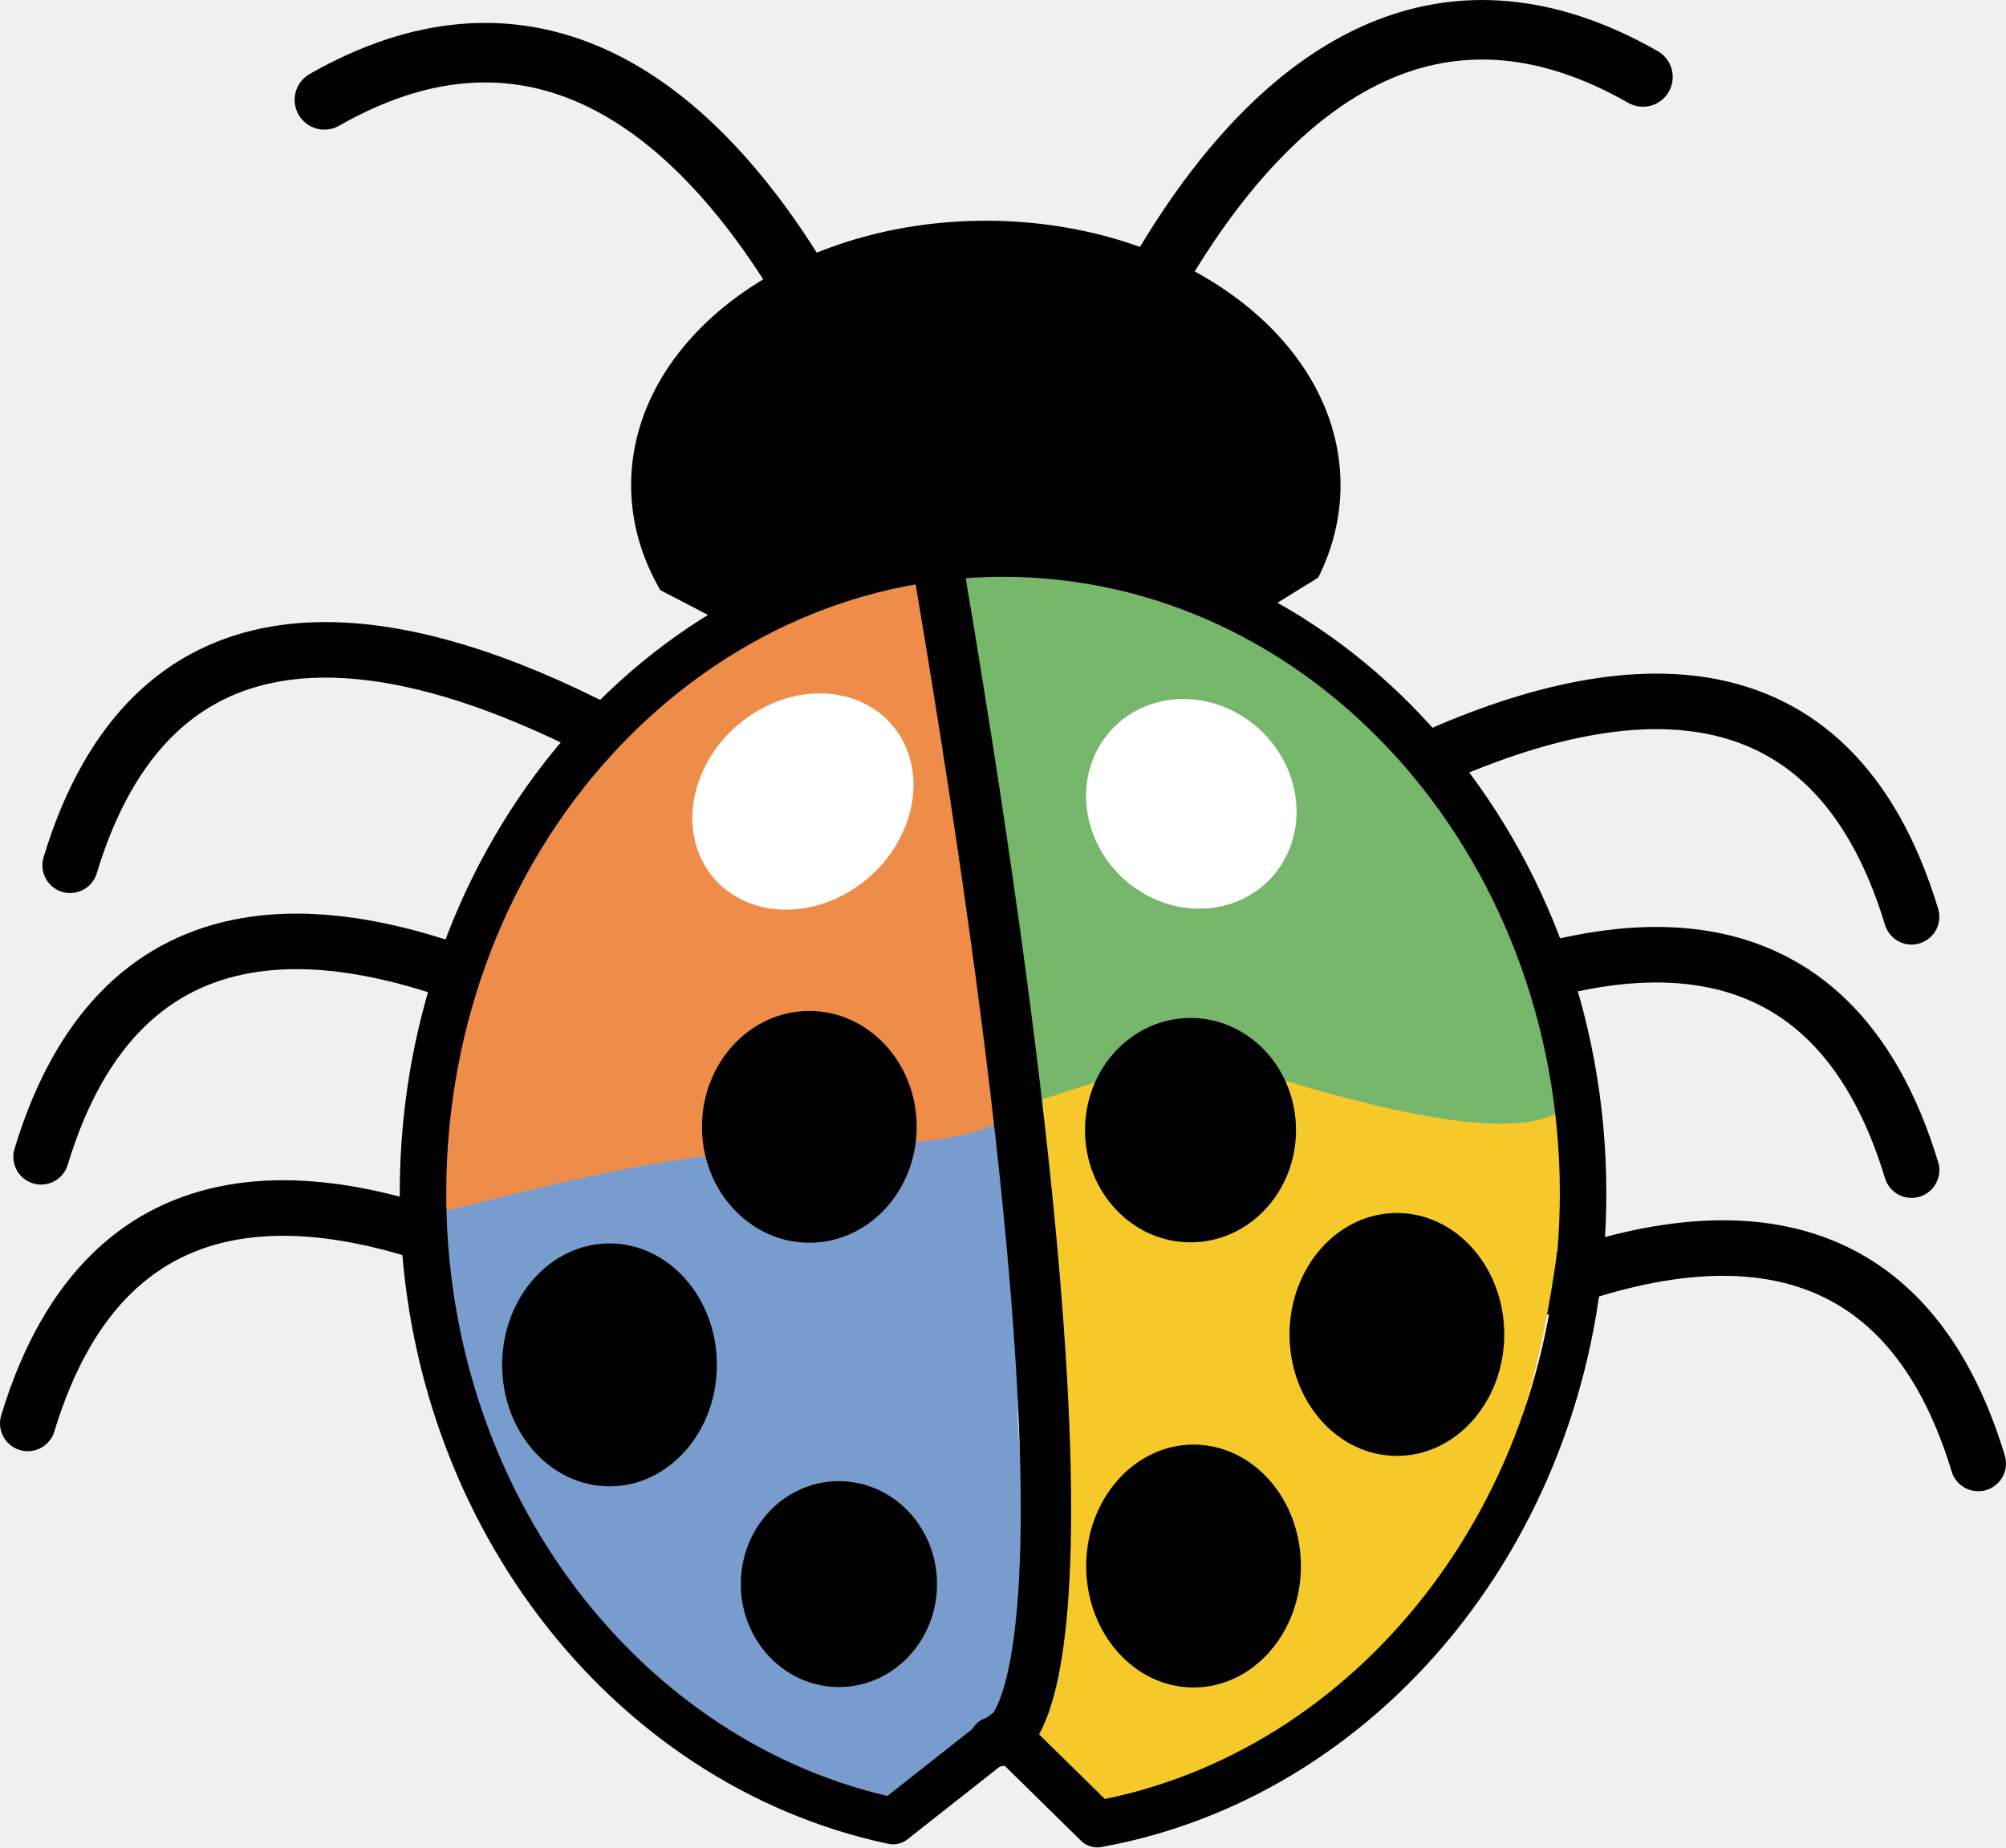
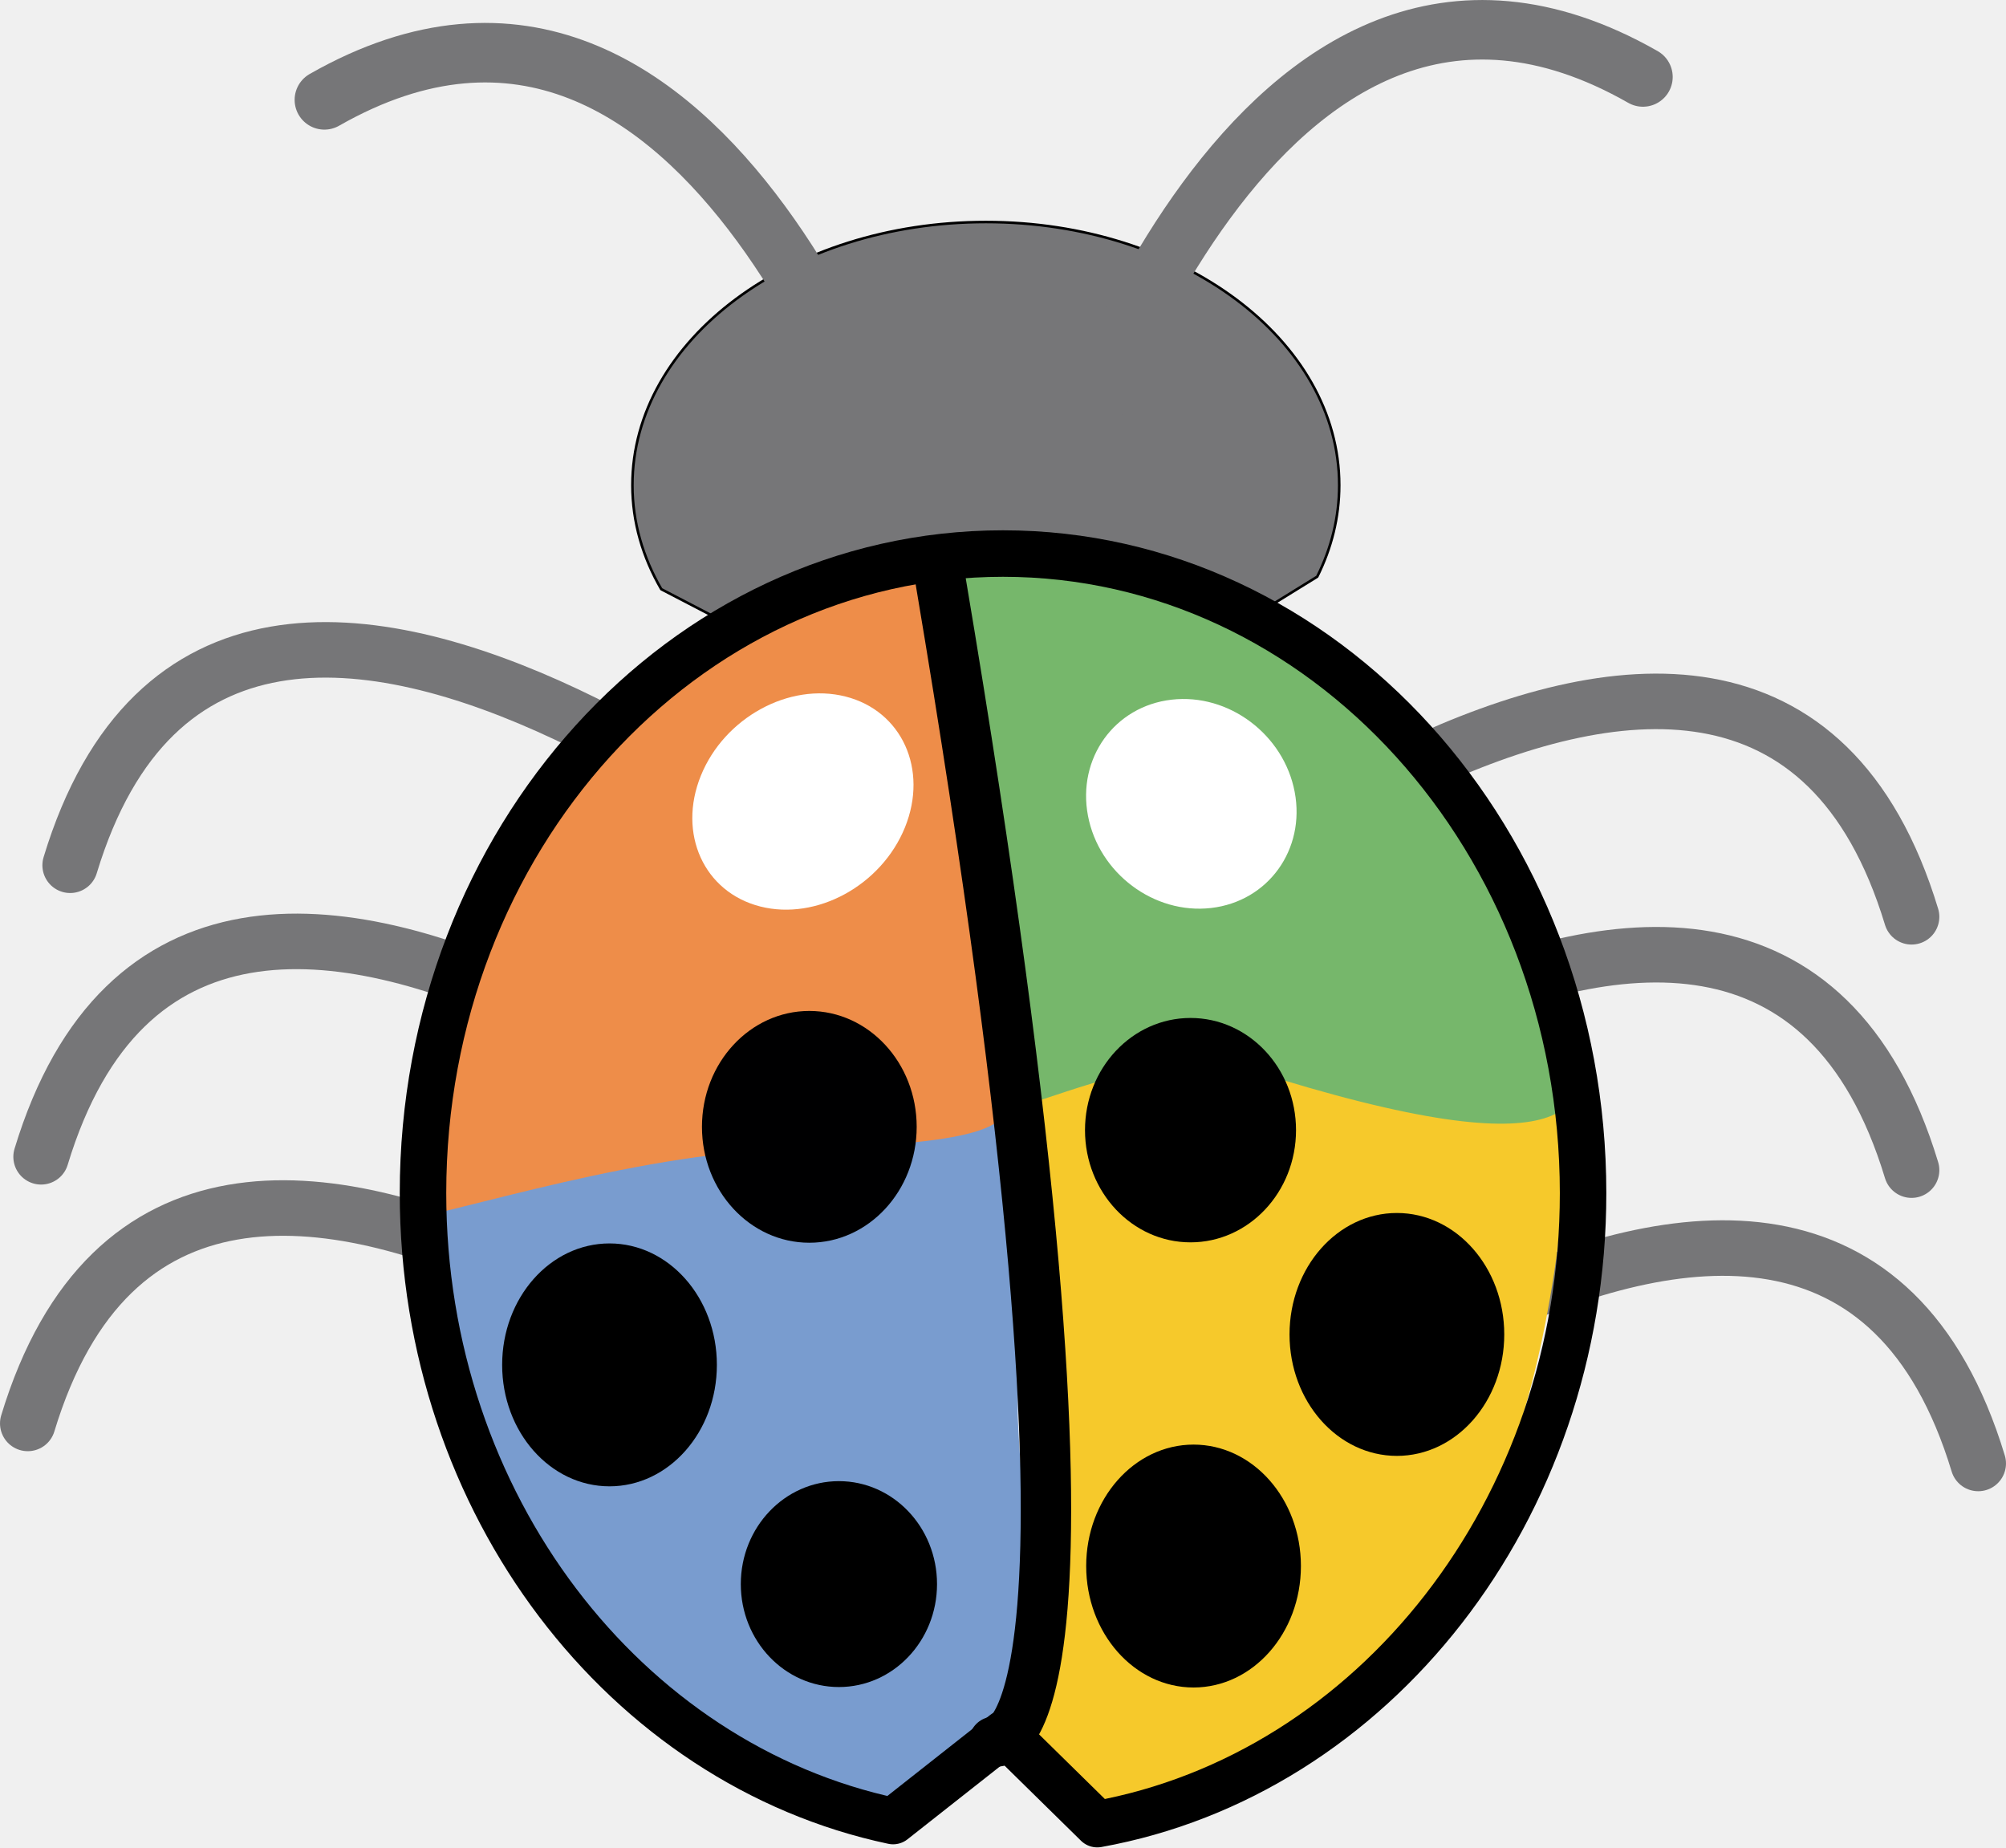
<svg xmlns="http://www.w3.org/2000/svg" viewBox="0 0 469.491 432.344">
  <g transform="translate(-155.06 -160.11)">
-     <path d="m414.31 526.57s165.55-149.99 203.74-23.961" fill="none" stroke="#000" stroke-linecap="round" stroke-width="12.997" />
-     <path d="m398.71 457.92s165.55-149.99 203.74-23.961" fill="none" stroke="#000" stroke-linecap="round" stroke-width="12.997" />
-     <path d="m398.71 398.63s165.55-149.99 203.74-23.961" fill="none" stroke="#000" stroke-linecap="round" stroke-width="12.997" />
+     <path d="m414.31 526.57s165.55-149.99 203.74-23.961" fill="none" stroke="#767678" stroke-linecap="round" stroke-width="12.997" />
+     <path d="m398.71 457.92s165.55-149.99 203.74-23.961" fill="none" stroke="#767678" stroke-linecap="round" stroke-width="12.997" />
+     <path d="m398.71 398.63s165.55-149.99 203.74-23.961" fill="none" stroke="#767678" stroke-linecap="round" stroke-width="12.997" />
    <path d="m398.01 392.22c0 44.586 2.379 129.62 0 173.41-0.389 31.455 55.746 15.479 88.35-29.173 34.812-26.273 43.798-143.83 27.443-143.44-37.012-7.137-84.333-7.137-115.79-0.793z" fill="#f6c92b" />
-     <path d="m365.3 517.2s-165.55-149.99-203.74-23.961" fill="none" stroke="#000" stroke-linecap="round" stroke-width="12.997" />
-     <path d="m368.42 454.8s-165.55-149.99-203.74-23.961" fill="none" stroke="#000" stroke-linecap="round" stroke-width="12.997" />
+     <path d="m365.3 517.2s-165.55-149.99-203.74-23.961" fill="none" stroke="#767678" stroke-linecap="round" stroke-width="12.997" />
+     <path d="m368.42 454.8s-165.55-149.99-203.74-23.961" fill="none" stroke="#767678" stroke-linecap="round" stroke-width="12.997" />
    <path d="m265.12 393.75c-21.707 43.963 2.893 128.38 37.652 155.37 27.229 24.801 28.541 31.341 61.662 33.424 44.868-36.451 30.972-37.856 28.816-91.148v-97.643c-45.089-7.93-83.833-8.723-128.13-4e-5z" fill="#799ccf" />
-     <path d="m385.8 212.07c-45.658 0-82.73 27.594-82.73 61.59 0 8.653 2.426 16.867 6.758 24.34l80.773 42.012 72.743-44.935c3.332-6.676 5.154-13.88 5.154-21.417 0-33.996-37.039-61.59-82.696-61.59z" stroke="#000" stroke-linejoin="round" stroke-width=".601" />
-     <path d="m366.93 280.47s-44.691-149.07-135.95-96.989" fill="none" stroke="#000" stroke-linecap="round" stroke-width="13.929" />
-     <path d="m403.63 275.11s44.691-149.07 135.95-96.989" fill="none" stroke="#000" stroke-linecap="round" stroke-width="13.929" />
-     <path d="m375.22 386.57s-165.55-149.99-203.74-23.961" fill="none" stroke="#000" stroke-linecap="round" stroke-width="12.997" />
+     <path d="m385.8 212.07c-45.658 0-82.73 27.594-82.73 61.59 0 8.653 2.426 16.867 6.758 24.34l80.773 42.012 72.743-44.935c3.332-6.676 5.154-13.88 5.154-21.417 0-33.996-37.039-61.59-82.696-61.59z" stroke="#000" stroke-linejoin="round" stroke-width=".601" fill="#767678" />
+     <path d="m366.93 280.47s-44.691-149.07-135.95-96.989" fill="none" stroke="#767678" stroke-linecap="round" stroke-width="13.929" />
+     <path d="m403.63 275.11s44.691-149.07 135.95-96.989" fill="none" stroke="#767678" stroke-linecap="round" stroke-width="13.929" />
+     <path d="m375.22 386.57s-165.55-149.99-203.74-23.961" fill="none" stroke="#767678" stroke-linecap="round" stroke-width="12.997" />
    <path d="m525.08 405.2c1.218 12.114 1.669 30.557-77.806 5.18-17.08-5.454-44.479 6.302-50.961 7.822-15.051 3.53-20.669-67.784-20.669-80.569 0-25.569-36.491-46.645-0.632-46.645 17.929 0 62.745 2.834 94.189 26.195s54.662 75.902 55.88 88.016z" fill="#76b76b" />
    <path d="m390.58 418.91c0.399 9.079-31.104 9.294-55.137 10.358-35.996 1.593-82.771 17.405-83.171 15.24-3.768-20.421 20.23-98.469 65.557-128.11 31.438-20.562 56.547-30.044 57.139-20.335 0.87 14.269 3.499 34.298 3.924 42.165 0.368 6.808 8.493 59.126 11.688 80.686z" fill="#ee8d49" />
    <path transform="matrix(.87981 .22325 -.46537 1.1466 229.1 -153.93)" d="m354.29 373.79c0 11.835-12.152 21.429-27.143 21.429s-27.143-9.594-27.143-21.429 12.152-21.429 27.143-21.429 27.143 9.594 27.143 21.429z" fill="#fff" />
    <path transform="matrix(.89131 -.10242 .21567 1.1376 61.677 -43.482)" d="m354.29 373.79c0 11.835-12.152 21.429-27.143 21.429s-27.143-9.594-27.143-21.429 12.152-21.429 27.143-21.429 27.143 9.594 27.143 21.429z" fill="#fff" />
    <path d="m375.24 296.26c46.806 277.72 12.482 271.48 12.482 271.48" fill="none" stroke="#000" stroke-linecap="round" stroke-width="11.795" />
    <path transform="matrix(.92574 0 0 1.2657 41.624 -49.276)" d="m354.29 373.79c0 11.835-12.152 21.429-27.143 21.429s-27.143-9.594-27.143-21.429 12.152-21.429 27.143-21.429 27.143 9.594 27.143 21.429z" fill="#000001" />
    <path transform="matrix(.92574 0 0 1.3264 -5.1402 -16.257)" d="m354.29 373.79c0 11.835-12.152 21.429-27.143 21.429s-27.143-9.594-27.143-21.429 12.152-21.429 27.143-21.429 27.143 9.594 27.143 21.429z" />
    <path transform="matrix(.84596 0 0 1.1243 74.649 110.59)" d="m354.29 373.79c0 11.835-12.152 21.429-27.143 21.429s-27.143-9.594-27.143-21.429 12.152-21.429 27.143-21.429 27.143 9.594 27.143 21.429z" />
    <path transform="matrix(.92574 0 0 1.3264 131.55 30.823)" d="m354.29 373.79c0 11.835-12.152 21.429-27.143 21.429s-27.143-9.594-27.143-21.429 12.152-21.429 27.143-21.429 27.143 9.594 27.143 21.429z" />
    <path transform="matrix(.92574 0 0 1.3264 179.14 -23.381)" d="m354.29 373.79c0 11.835-12.152 21.429-27.143 21.429s-27.143-9.594-27.143-21.429 12.152-21.429 27.143-21.429 27.143 9.594 27.143 21.429z" />
    <path transform="matrix(.90978 0 0 1.2253 136.06 -33.4)" d="m354.29 373.79c0 11.835-12.152 21.429-27.143 21.429s-27.143-9.594-27.143-21.429 12.152-21.429 27.143-21.429 27.143 9.594 27.143 21.429z" />
    <path d="m389.81 289.66c-74.939 0-135.75 67.055-135.75 149.67 0 72.916 47.371 133.7 110.02 146.97l26.113-20.575 21.676 21.296c64.461-11.627 113.7-73.352 113.7-147.69 0-82.616-60.815-149.67-135.75-149.67z" fill="none" stroke="#000" stroke-linecap="round" stroke-linejoin="round" stroke-width="10.881" />
  </g>
</svg>
